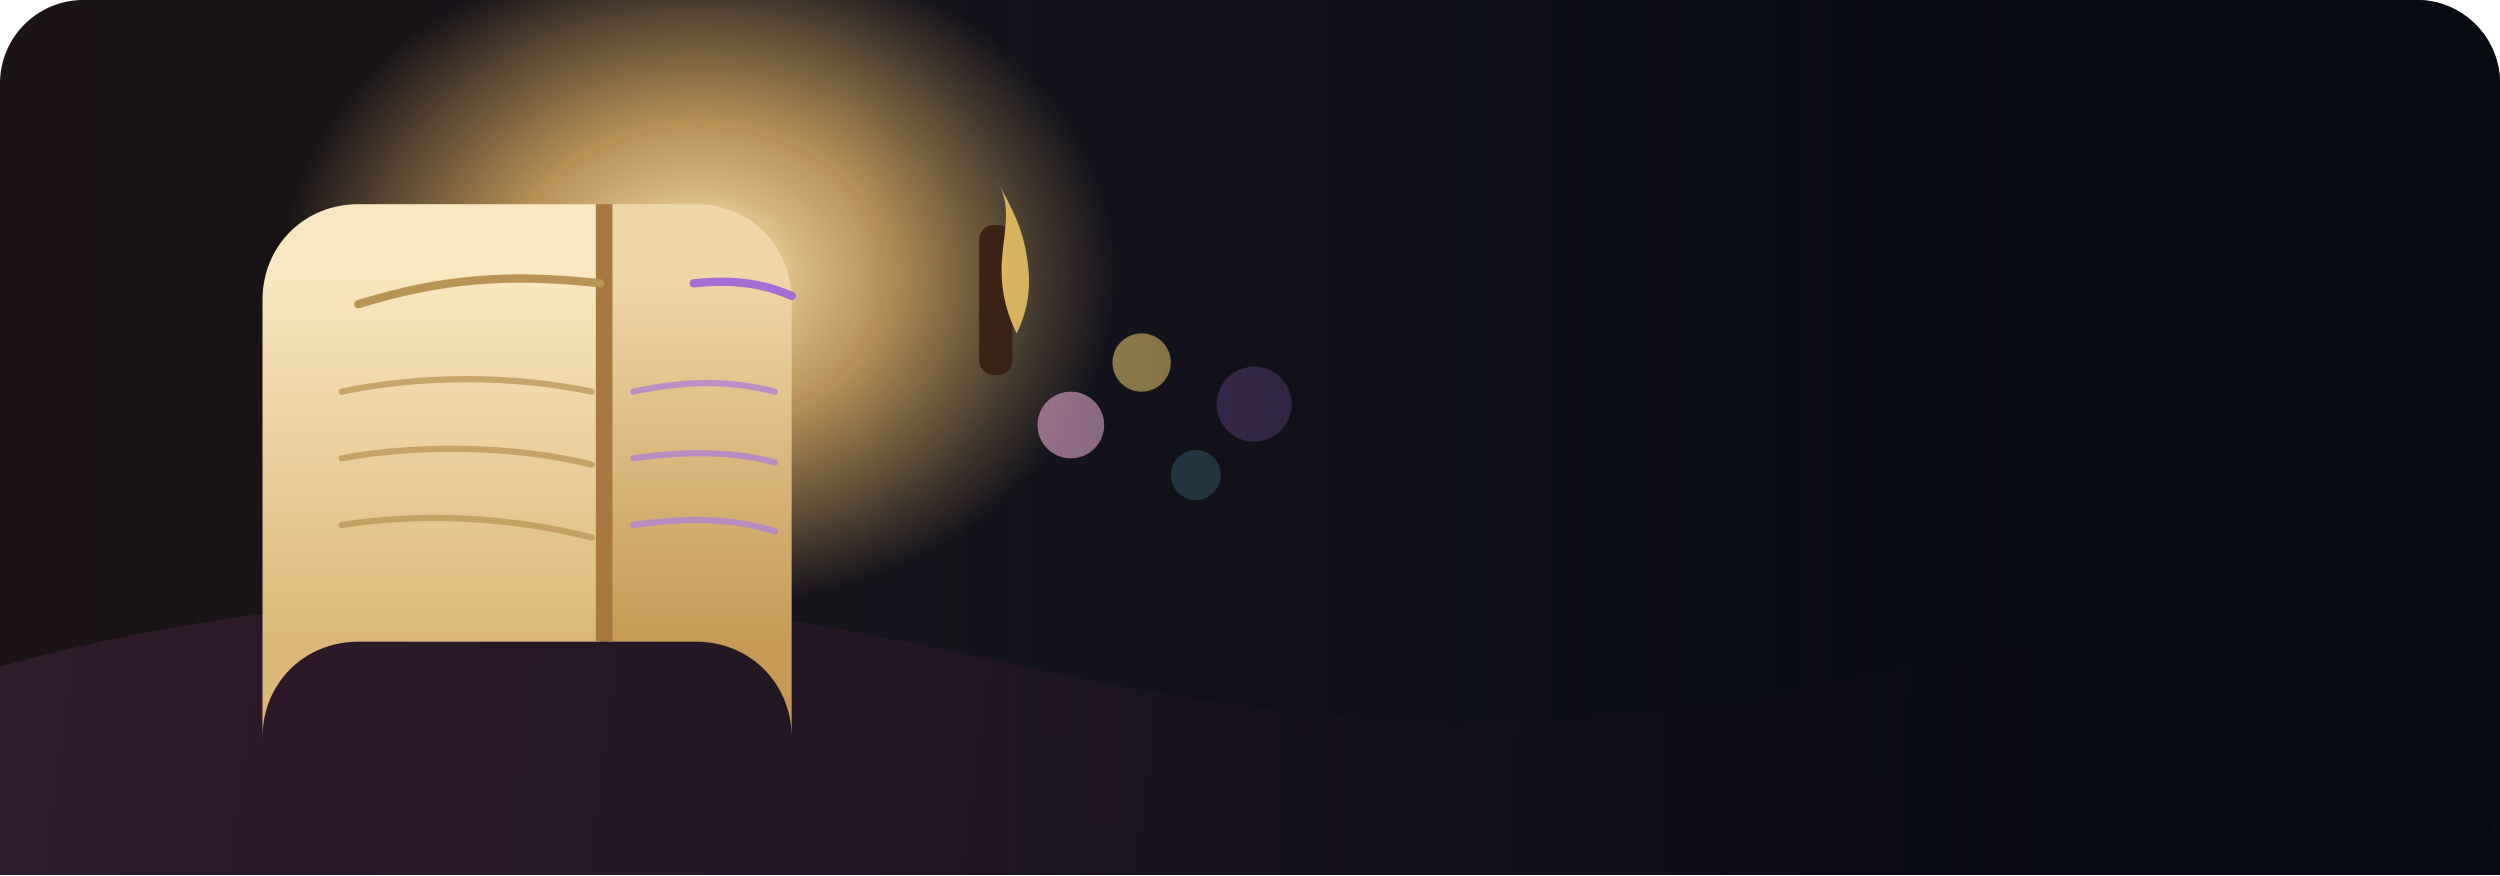
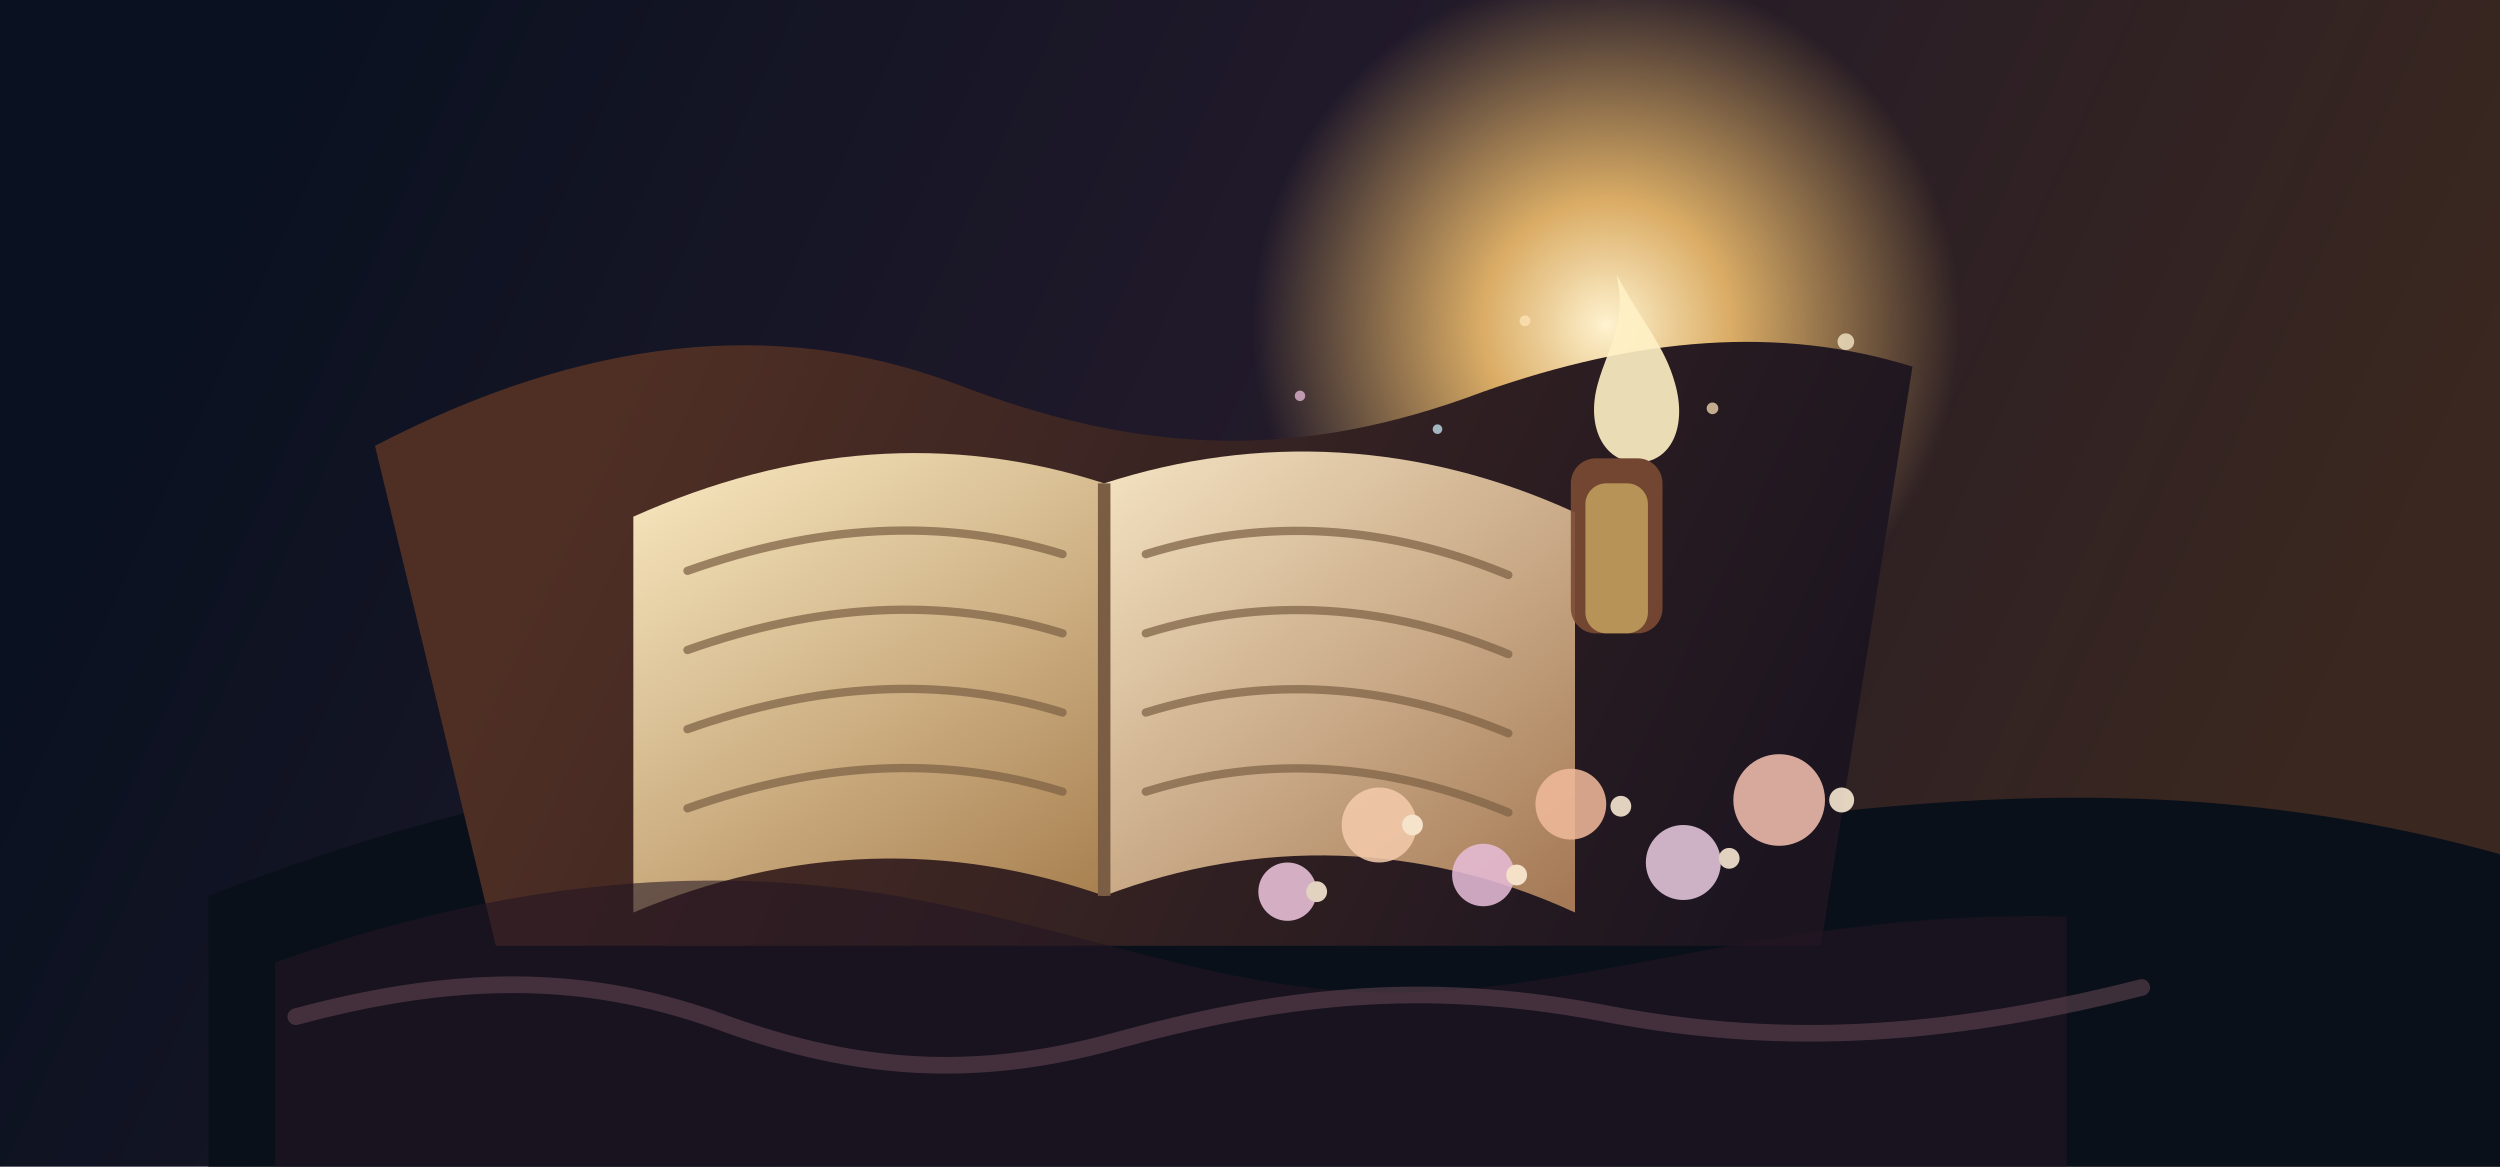
- <svg xmlns="http://www.w3.org/2000/svg" width="1200" height="420" viewBox="0 0 1200 420" fill="none">
+ <svg xmlns="http://www.w3.org/2000/svg" width="1200" height="560" viewBox="0 0 1200 560" fill="none">
  <defs>
-     <linearGradient id="bg" x1="0" y1="0" x2="1200" y2="0" gradientUnits="userSpaceOnUse">
-       <stop stop-color="#1B1315" />
-       <stop offset="0.42" stop-color="#15141D" />
-       <stop offset="1" stop-color="#0A0D15" />
+     <linearGradient id="warmBg" x1="120" y1="80" x2="1044" y2="506" gradientUnits="userSpaceOnUse">
+       <stop stop-color="#0A1120" />
+       <stop offset="0.45" stop-color="#20192A" />
+       <stop offset="1" stop-color="#3A271F" />
    </linearGradient>
-     <radialGradient id="lamp" cx="0" cy="0" r="1" gradientUnits="userSpaceOnUse" gradientTransform="translate(336 132) rotate(90) scale(160 200)">
-       <stop stop-color="#FFF0BE" />
-       <stop offset="0.46" stop-color="#F2C16D" stop-opacity="0.72" />
-       <stop offset="1" stop-color="#F2C16D" stop-opacity="0" />
+     <radialGradient id="lampGlow" cx="0" cy="0" r="1" gradientUnits="userSpaceOnUse" gradientTransform="translate(771 156) rotate(90) scale(170 170)">
+       <stop stop-color="#FFF3D0" />
+       <stop offset="0.35" stop-color="#EAB96B" stop-opacity="0.92" />
+       <stop offset="1" stop-color="#EAB96B" stop-opacity="0" />
    </radialGradient>
-     <linearGradient id="pageLeft" x1="174" y1="132" x2="174" y2="308" gradientUnits="userSpaceOnUse">
-       <stop stop-color="#F8E7C0" />
-       <stop offset="1" stop-color="#DBB877" />
+     <linearGradient id="pageLeft" x1="360" y1="192" x2="520" y2="446" gradientUnits="userSpaceOnUse">
+       <stop stop-color="#F8E7BF" />
+       <stop offset="1" stop-color="#A67D4D" />
    </linearGradient>
-     <linearGradient id="pageRight" x1="344" y1="132" x2="344" y2="308" gradientUnits="userSpaceOnUse">
-       <stop stop-color="#EED7A6" />
-       <stop offset="1" stop-color="#C69A56" />
+     <linearGradient id="pageRight" x1="548" y1="188" x2="750" y2="432" gradientUnits="userSpaceOnUse">
+       <stop stop-color="#F7E7C6" />
+       <stop offset="1" stop-color="#A67A56" />
    </linearGradient>
-     <linearGradient id="cloth" x1="0" y1="252" x2="1200" y2="420" gradientUnits="userSpaceOnUse">
-       <stop stop-color="#301B2A" />
-       <stop offset="1" stop-color="#090D16" />
-     </linearGradient>
-     <linearGradient id="fadeRight" x1="410" y1="0" x2="1040" y2="0" gradientUnits="userSpaceOnUse">
-       <stop stop-color="#0B0E16" stop-opacity="0" />
-       <stop offset="1" stop-color="#090B12" stop-opacity="0.94" />
+     <linearGradient id="cover" x1="278" y1="226" x2="818" y2="482" gradientUnits="userSpaceOnUse">
+       <stop stop-color="#4F2F24" />
+       <stop offset="1" stop-color="#1C1520" />
    </linearGradient>
  </defs>
-   <rect width="1200" height="420" rx="40" fill="url(#bg)" />
-   <rect width="1200" height="420" rx="40" fill="url(#lamp)" />
-   <path d="M0 320C90 295 178 286 267 287C370 288 464 317 564 334C657 350 756 350 850 334C937 319 1027 290 1200 296V420H0V320Z" fill="url(#cloth)" />
-   <path d="M126 144C126 118 146 98 172 98H288V308H172C146 308 126 328 126 354V144Z" fill="url(#pageLeft)" />
-   <path d="M380 144C380 118 360 98 334 98H292V308H334C360 308 380 328 380 354V144Z" fill="url(#pageRight)" />
-   <path d="M290 98V308" stroke="#A77941" stroke-width="8" />
-   <path d="M172 146C211 134 243 131 288 136" stroke="#B99555" stroke-width="4" stroke-linecap="round" />
-   <path d="M333 136C352 134 366 136 380 142" stroke="#A56ED5" stroke-width="4" stroke-linecap="round" />
-   <path d="M164 188C202 180 246 180 284 188" stroke="#B99555" stroke-opacity="0.74" stroke-width="3" stroke-linecap="round" />
-   <path d="M164 220C201 213 248 214 284 223" stroke="#B99555" stroke-opacity="0.74" stroke-width="3" stroke-linecap="round" />
-   <path d="M164 252C202 246 245 248 284 258" stroke="#B99555" stroke-opacity="0.74" stroke-width="3" stroke-linecap="round" />
-   <path d="M304 188C332 182 352 183 372 188" stroke="#B287CE" stroke-opacity="0.84" stroke-width="3" stroke-linecap="round" />
-   <path d="M304 220C332 216 354 217 372 222" stroke="#B287CE" stroke-opacity="0.84" stroke-width="3" stroke-linecap="round" />
-   <path d="M304 252C332 248 352 249 372 255" stroke="#B287CE" stroke-opacity="0.84" stroke-width="3" stroke-linecap="round" />
-   <rect x="470" y="108" width="16" height="72" rx="7" fill="#402515" />
-   <path d="M478 86C486 100 491 110 493 124C495 136 494 148 488 160C482 148 480 136 481 124C482 110 486 98 478 86Z" fill="#F3C969" />
-   <circle cx="514" cy="204" r="16" fill="#D8A2C5" fill-opacity="0.74" />
-   <circle cx="548" cy="174" r="14" fill="#EFCB72" fill-opacity="0.68" />
-   <circle cx="574" cy="228" r="12" fill="#6DE6FF" fill-opacity="0.22" />
-   <circle cx="602" cy="194" r="18" fill="#A770D8" fill-opacity="0.32" />
-   <rect width="1200" height="420" rx="40" fill="url(#fadeRight)" />
+   <rect width="1200" height="560" fill="url(#warmBg)" />
+   <rect width="1200" height="560" fill="url(#lampGlow)" />
+   <path d="M100 430C214 386 312 366 398 370C516 376 620 414 734 406C852 398 1006 356 1200 410V560H100V430Z" fill="#0A101A" />
+   <path d="M180 214C280 162 372 152 458 184C546 218 622 222 712 188C786 162 854 156 918 176L874 454H238L180 214Z" fill="url(#cover)" />
+   <path d="M304 248C380 214 456 208 530 232V430C456 404 380 406 304 438V248Z" fill="url(#pageLeft)" />
+   <path d="M530 232C604 208 682 212 756 246V438C682 404 604 402 530 430V232Z" fill="url(#pageRight)" />
+   <path d="M530 232V430" stroke="#7A5D43" stroke-width="6" />
+   <path d="M330 274C392 252 452 248 510 266M330 312C392 290 452 286 510 304M330 350C392 328 452 324 510 342M330 388C392 366 452 362 510 380" stroke="#7D6245" stroke-opacity="0.72" stroke-width="4" stroke-linecap="round" />
+   <path d="M550 266C608 248 666 252 724 276M550 304C608 286 666 290 724 314M550 342C608 324 666 328 724 352M550 380C608 362 666 366 724 390" stroke="#7D6245" stroke-opacity="0.72" stroke-width="4" stroke-linecap="round" />
+   <g opacity="0.9">
+     <path d="M776 132C789 156 799 166 804 184C810 205 802 222 786 222C770 222 761 205 767 184C772 166 781 156 776 132Z" fill="#FFF1C5" />
+     <rect x="754" y="220" width="44" height="84" rx="12" fill="#7B4A33" />
+     <rect x="761" y="232" width="30" height="72" rx="10" fill="#C7A05D" />
+   </g>
+   <g opacity="0.86">
+     <circle cx="854" cy="384" r="22" fill="#F4C0B0" />
+     <circle cx="808" cy="414" r="18" fill="#E9CADF" />
+     <circle cx="754" cy="386" r="17" fill="#F0B99A" />
+     <circle cx="712" cy="420" r="15" fill="#E7BCD8" />
+     <circle cx="662" cy="396" r="18" fill="#F4CBAA" />
+     <circle cx="618" cy="428" r="14" fill="#EFC6DD" />
+     <circle cx="884" cy="384" r="6" fill="#FFF0D9" />
+     <circle cx="830" cy="412" r="5" fill="#FFF0D9" />
+     <circle cx="778" cy="387" r="5" fill="#FFF0D9" />
+     <circle cx="728" cy="420" r="5" fill="#FFF0D9" />
+     <circle cx="678" cy="396" r="5" fill="#FFF0D9" />
+     <circle cx="632" cy="428" r="5" fill="#FFF0D9" />
+   </g>
+   <path d="M132 462C238 424 334 414 430 430C510 444 578 472 650 476C748 482 850 436 992 440V560H132V462Z" fill="#231624" fill-opacity="0.58" />
+   <path d="M142 488C224 466 286 468 350 492C412 514 468 518 534 500C614 478 682 470 768 486C840 500 918 502 1028 474" stroke="#704E5B" stroke-opacity="0.5" stroke-width="8" stroke-linecap="round" />
+   <g opacity="0.72">
+     <circle cx="886" cy="164" r="4" fill="#FFF3D3" />
+     <circle cx="822" cy="196" r="2.8" fill="#FFE5B8" />
+     <circle cx="732" cy="154" r="2.6" fill="#FFE5B8" />
+     <circle cx="690" cy="206" r="2.3" fill="#CFF0FF" />
+     <circle cx="624" cy="190" r="2.5" fill="#F0C1E0" />
+   </g>
</svg>
